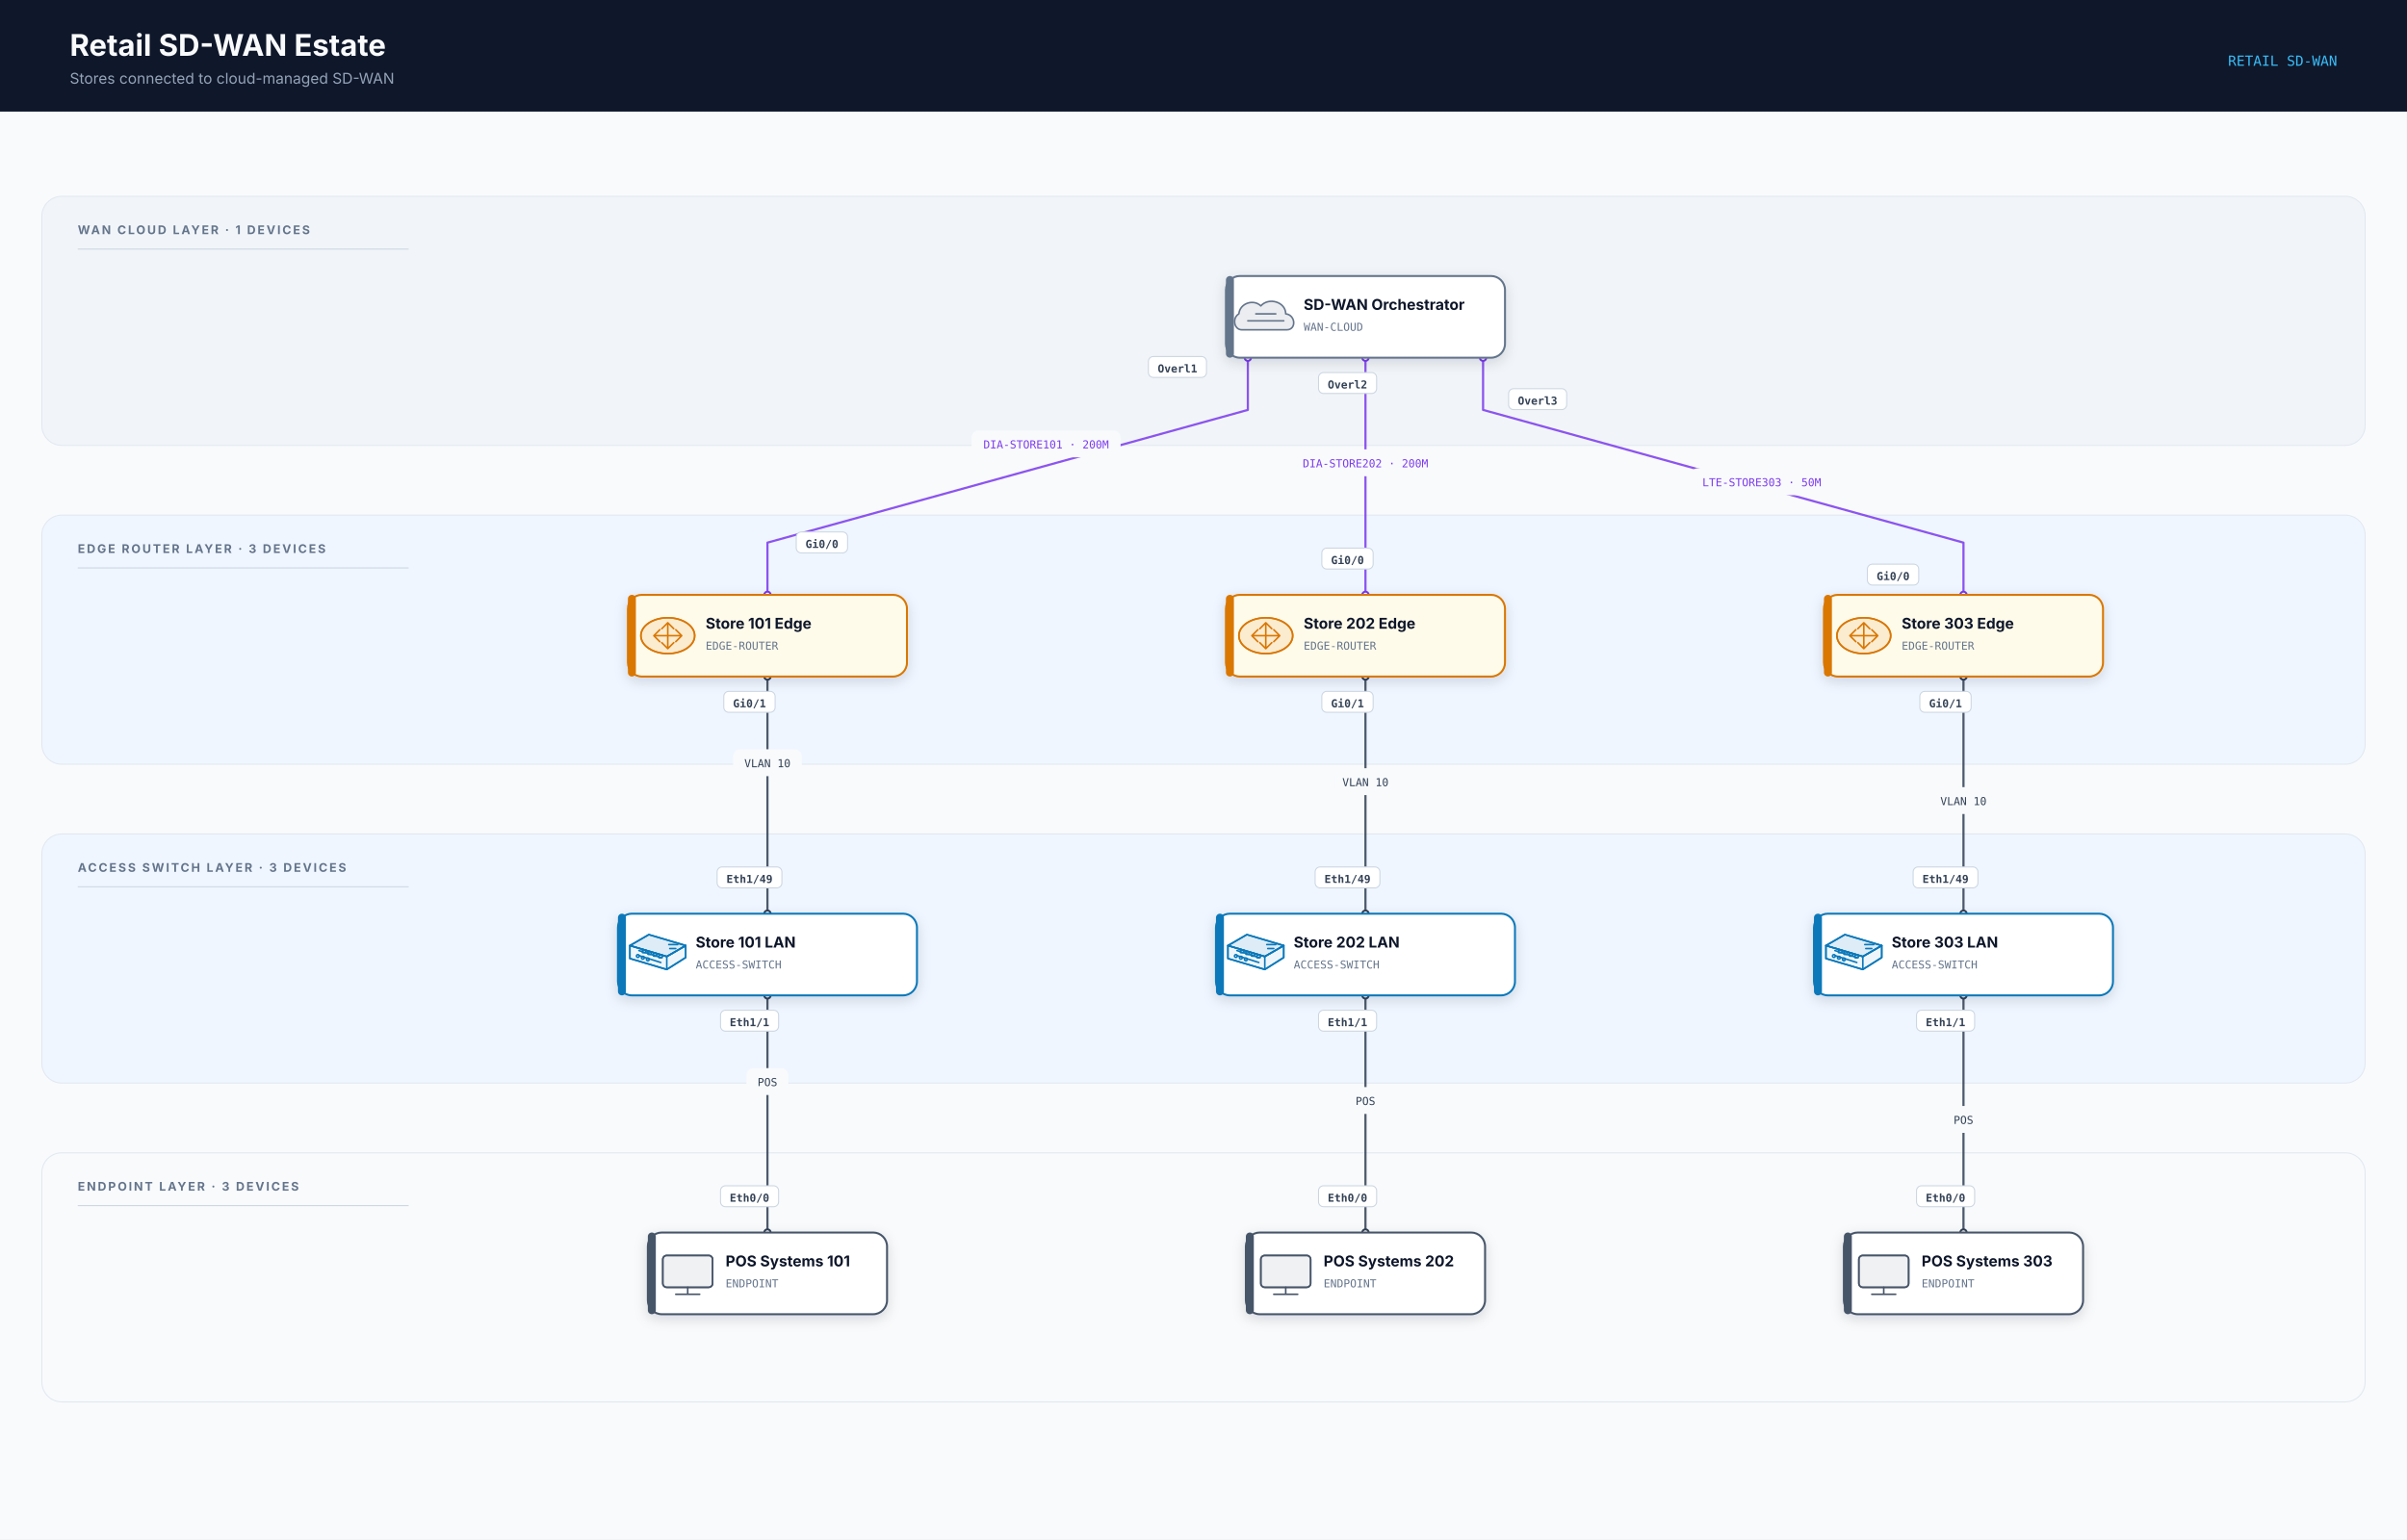
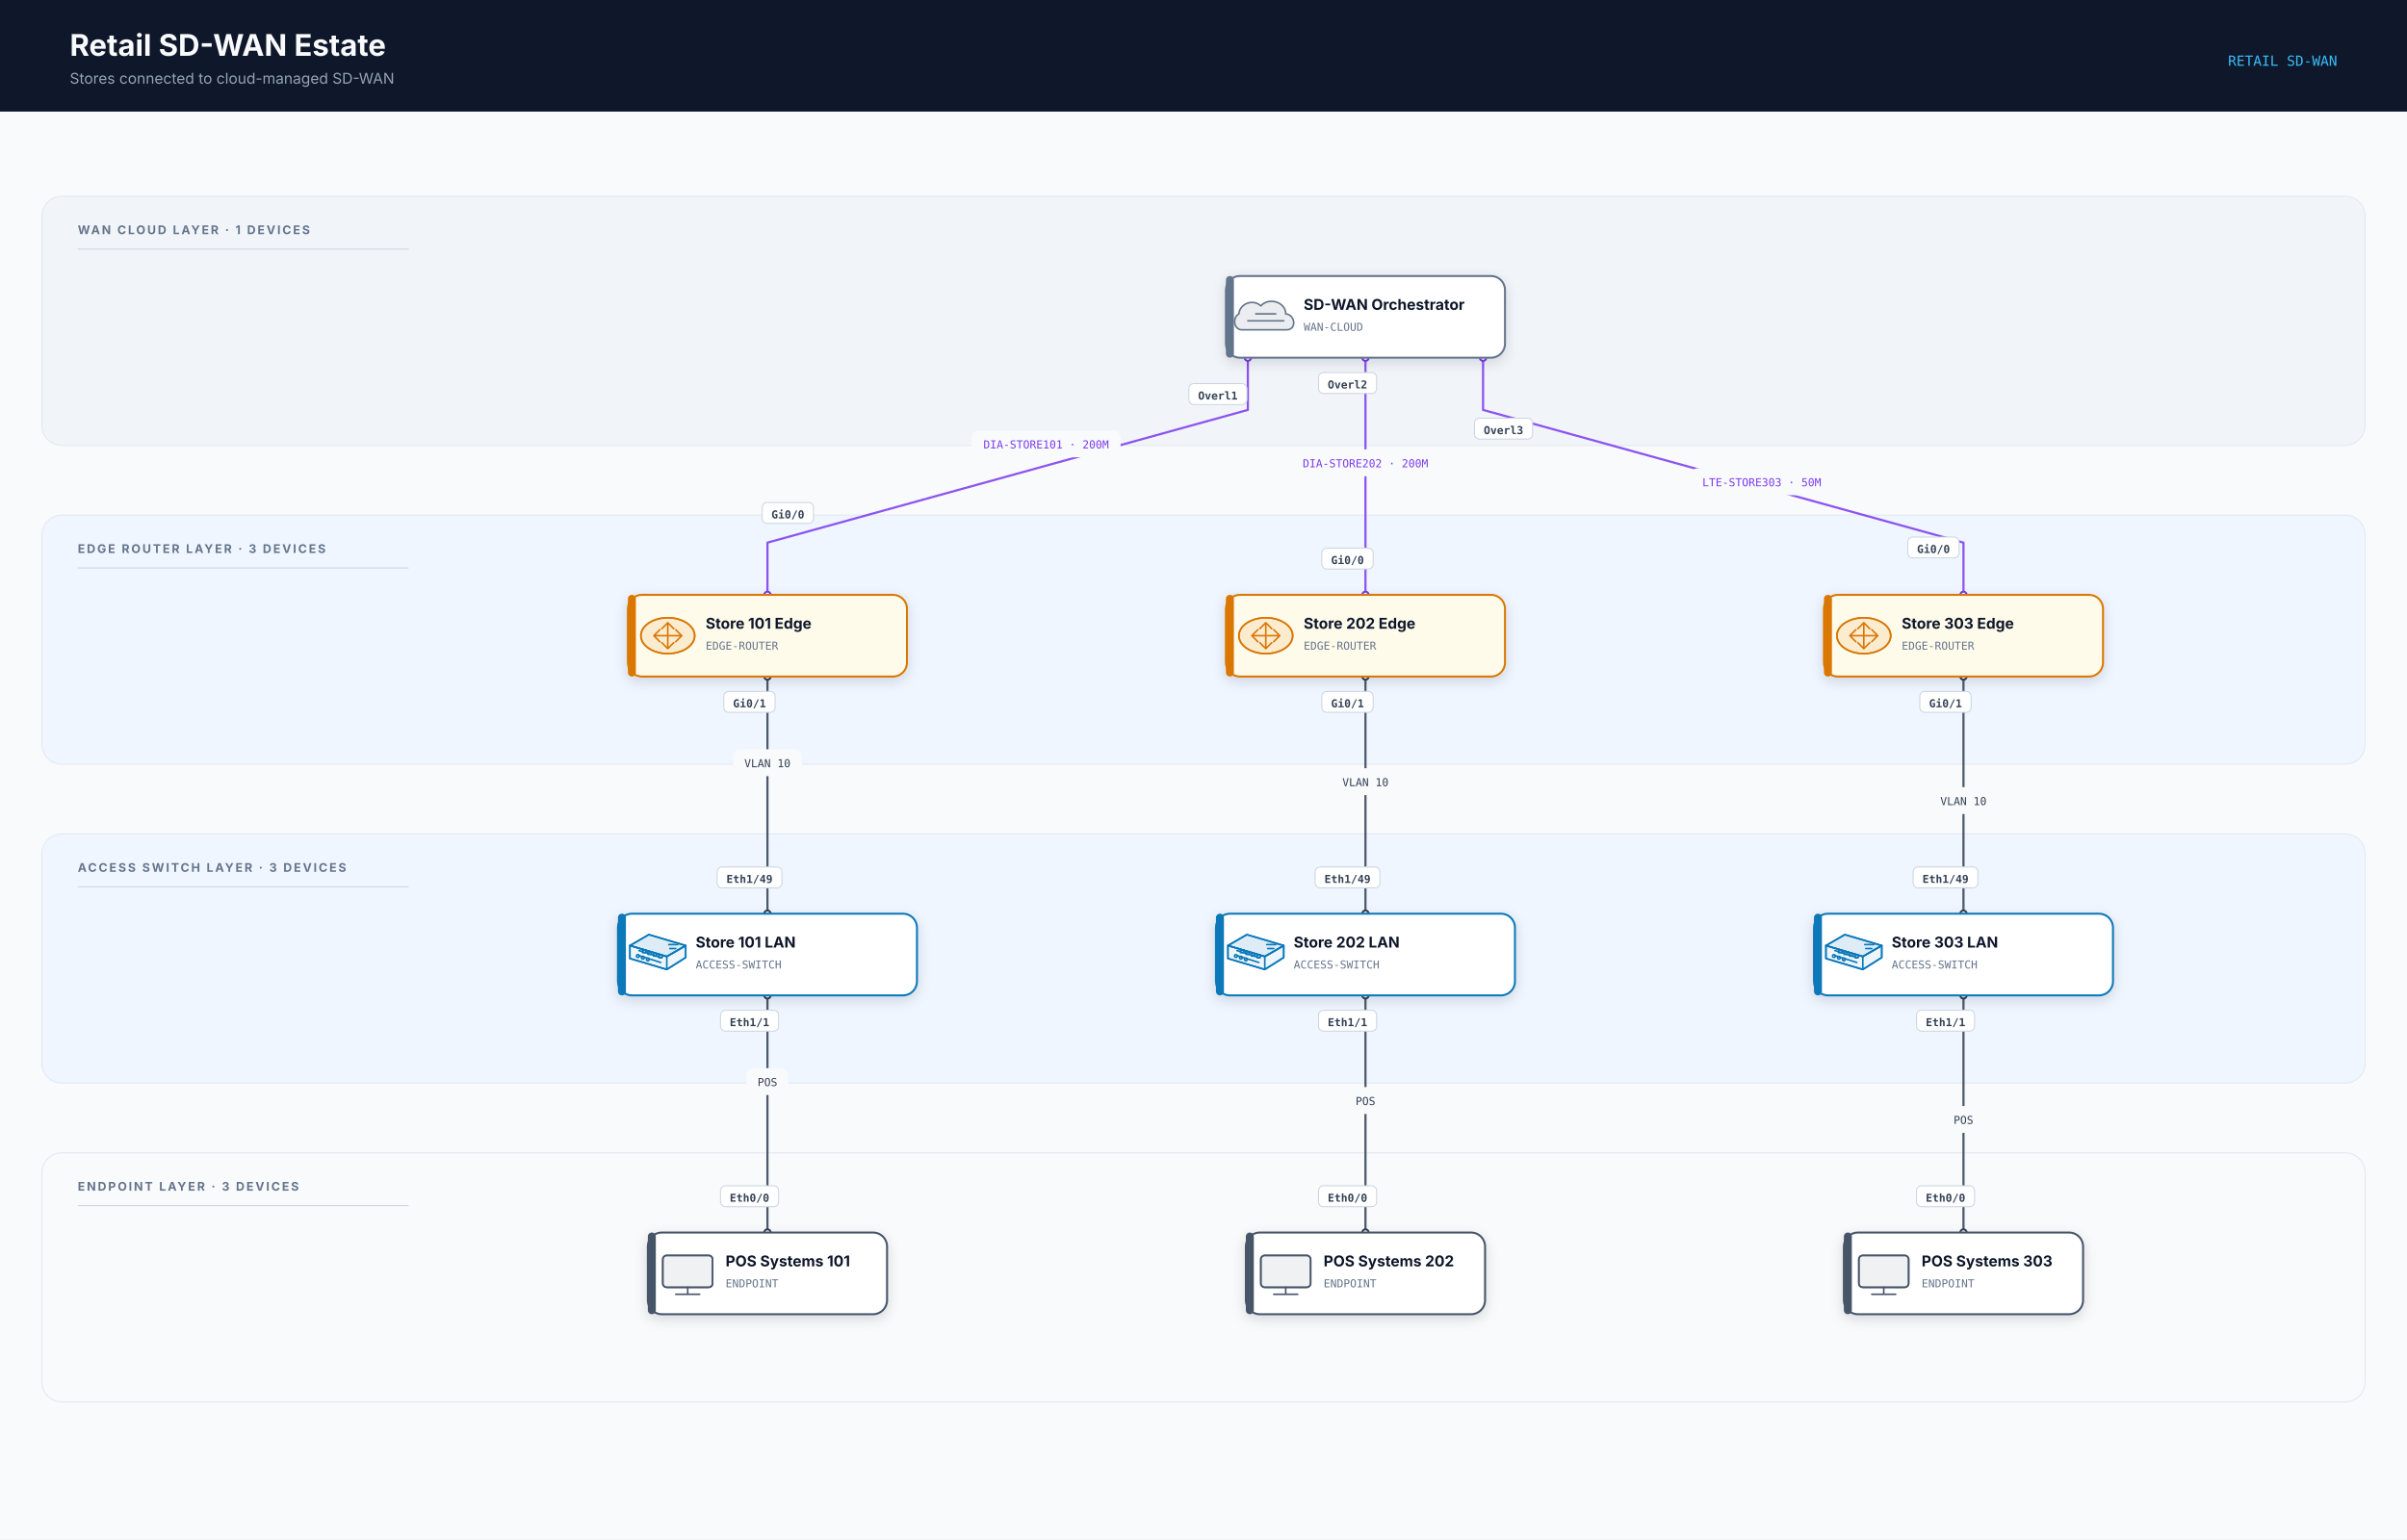
<svg xmlns="http://www.w3.org/2000/svg" class="theme-light" width="2415" height="1545" viewBox="0 0 2415 1545" role="img" shape-rendering="geometricPrecision">
  <defs>
    <filter id="shadow" x="-20%" y="-20%" width="140%" height="150%">
      <feDropShadow dx="0" dy="4" stdDeviation="6" flood-color="#0f172a" flood-opacity=".14" />
    </filter>
  </defs>
  <rect width="100%" height="100%" fill="#f8fafc" />
  <rect x="0" y="0" width="2415" height="112" fill="#0f172a" />
  <text x="70" y="56" fill="#f8fafc" font-family="Inter,Segoe UI,sans-serif" font-size="30" font-weight="700">Retail SD-WAN Estate</text>
  <text x="70" y="84" fill="#94a3b8" font-family="Inter,Segoe UI,sans-serif" font-size="15">Stores connected to cloud-managed SD-WAN</text>
  <text x="2345" y="66" text-anchor="end" fill="#38bdf8" font-family="ui-monospace,SFMono-Regular,monospace" font-size="14">RETAIL SD-WAN</text>
  <rect x="42" y="197.0" width="2331.0" height="250.0" rx="20" fill="#f1f5f9" stroke="#e2e8f0" />
  <rect x="42" y="517.0" width="2331.0" height="250.0" rx="20" fill="#eff6ff" stroke="#e2e8f0" />
  <rect x="42" y="837.0" width="2331.0" height="250.0" rx="20" fill="#eff6ff" stroke="#e2e8f0" />
  <rect x="42" y="1157.0" width="2331.0" height="250.0" rx="20" fill="#f8fafc" stroke="#e2e8f0" />
  <g id="row-headings">
    <g class="row-heading row-heading-wan-cloud">
      <path d="M78 250.0 H410" stroke="#cbd5e1" stroke-width="1" />
      <text x="78" y="235.0" fill="#64748b" font-family="Inter,Segoe UI,sans-serif" font-size="12" font-weight="700" letter-spacing="1.8">WAN CLOUD LAYER · 1 DEVICES</text>
    </g>
    <g class="row-heading row-heading-edge-router">
      <path d="M78 570.0 H410" stroke="#cbd5e1" stroke-width="1" />
      <text x="78" y="555.0" fill="#64748b" font-family="Inter,Segoe UI,sans-serif" font-size="12" font-weight="700" letter-spacing="1.8">EDGE ROUTER LAYER · 3 DEVICES</text>
    </g>
    <g class="row-heading row-heading-access-switch">
      <path d="M78 890.0 H410" stroke="#cbd5e1" stroke-width="1" />
      <text x="78" y="875.0" fill="#64748b" font-family="Inter,Segoe UI,sans-serif" font-size="12" font-weight="700" letter-spacing="1.8">ACCESS SWITCH LAYER · 3 DEVICES</text>
    </g>
    <g class="row-heading row-heading-endpoint">
      <path d="M78 1210.0 H410" stroke="#cbd5e1" stroke-width="1" />
      <text x="78" y="1195.0" fill="#64748b" font-family="Inter,Segoe UI,sans-serif" font-size="12" font-weight="700" letter-spacing="1.8">ENDPOINT LAYER · 3 DEVICES</text>
    </g>
  </g>
  <g id="links">
    <g id="link-1" data-netdiag-kind="link">
      <path d="M 1252.0 359.0 V 411.4 L 770.0 544.6 V 597.0" fill="none" stroke="#7c3aed" stroke-width="2.2" stroke-linecap="round" stroke-linejoin="round" opacity=".86" />
      <circle cx="1252.0" cy="359.0" r="3.2" fill="#ffffff" stroke="#7c3aed" stroke-width="2" />
      <circle cx="770.0" cy="597.0" r="3.2" fill="#ffffff" stroke="#7c3aed" stroke-width="2" />
    </g>
    <g id="link-2" data-netdiag-kind="link">
      <path d="M 1370.0 359.0 V 411.4 L 1370.0 544.6 V 597.0" fill="none" stroke="#7c3aed" stroke-width="2.2" stroke-linecap="round" stroke-linejoin="round" opacity=".86" />
      <circle cx="1370.0" cy="359.0" r="3.2" fill="#ffffff" stroke="#7c3aed" stroke-width="2" />
      <circle cx="1370.0" cy="597.0" r="3.2" fill="#ffffff" stroke="#7c3aed" stroke-width="2" />
    </g>
    <g id="link-3" data-netdiag-kind="link">
      <path d="M 1488.0 359.0 V 411.4 L 1970.0 544.6 V 597.0" fill="none" stroke="#7c3aed" stroke-width="2.2" stroke-linecap="round" stroke-linejoin="round" opacity=".86" />
      <circle cx="1488.0" cy="359.0" r="3.2" fill="#ffffff" stroke="#7c3aed" stroke-width="2" />
      <circle cx="1970.0" cy="597.0" r="3.2" fill="#ffffff" stroke="#7c3aed" stroke-width="2" />
    </g>
    <g id="link-4" data-netdiag-kind="link">
      <path d="M 770.0 679.0 V 731.4 L 770.0 864.6 V 917.0" fill="none" stroke="#334155" stroke-width="2.2" stroke-linecap="round" stroke-linejoin="round" opacity=".86" />
      <circle cx="770.0" cy="679.0" r="3.2" fill="#ffffff" stroke="#334155" stroke-width="2" />
      <circle cx="770.0" cy="917.0" r="3.2" fill="#ffffff" stroke="#334155" stroke-width="2" />
    </g>
    <g id="link-5" data-netdiag-kind="link">
      <path d="M 1370.0 679.0 V 731.4 L 1370.0 864.6 V 917.0" fill="none" stroke="#334155" stroke-width="2.2" stroke-linecap="round" stroke-linejoin="round" opacity=".86" />
      <circle cx="1370.0" cy="679.0" r="3.2" fill="#ffffff" stroke="#334155" stroke-width="2" />
      <circle cx="1370.0" cy="917.0" r="3.2" fill="#ffffff" stroke="#334155" stroke-width="2" />
    </g>
    <g id="link-6" data-netdiag-kind="link">
      <path d="M 1970.0 679.0 V 731.4 L 1970.0 864.6 V 917.0" fill="none" stroke="#334155" stroke-width="2.2" stroke-linecap="round" stroke-linejoin="round" opacity=".86" />
      <circle cx="1970.0" cy="679.0" r="3.2" fill="#ffffff" stroke="#334155" stroke-width="2" />
      <circle cx="1970.0" cy="917.0" r="3.2" fill="#ffffff" stroke="#334155" stroke-width="2" />
    </g>
    <g id="link-7" data-netdiag-kind="link">
      <path d="M 770.0 999.0 V 1051.4 L 770.0 1184.6 V 1237.0" fill="none" stroke="#334155" stroke-width="2.2" stroke-linecap="round" stroke-linejoin="round" opacity=".86" />
      <circle cx="770.0" cy="999.0" r="3.2" fill="#ffffff" stroke="#334155" stroke-width="2" />
      <circle cx="770.0" cy="1237.0" r="3.2" fill="#ffffff" stroke="#334155" stroke-width="2" />
    </g>
    <g id="link-8" data-netdiag-kind="link">
      <path d="M 1370.0 999.0 V 1051.4 L 1370.0 1184.6 V 1237.0" fill="none" stroke="#334155" stroke-width="2.2" stroke-linecap="round" stroke-linejoin="round" opacity=".86" />
      <circle cx="1370.0" cy="999.0" r="3.2" fill="#ffffff" stroke="#334155" stroke-width="2" />
      <circle cx="1370.0" cy="1237.0" r="3.2" fill="#ffffff" stroke="#334155" stroke-width="2" />
    </g>
    <g id="link-9" data-netdiag-kind="link">
      <path d="M 1970.0 999.0 V 1051.4 L 1970.0 1184.6 V 1237.0" fill="none" stroke="#334155" stroke-width="2.2" stroke-linecap="round" stroke-linejoin="round" opacity=".86" />
      <circle cx="1970.0" cy="999.0" r="3.2" fill="#ffffff" stroke="#334155" stroke-width="2" />
      <circle cx="1970.0" cy="1237.0" r="3.2" fill="#ffffff" stroke="#334155" stroke-width="2" />
    </g>
  </g>
  <g id="nodes">
    <g id="pos-101" data-netdiag-kind="node" filter="url(#shadow)">
      <rect x="650.0" y="1237.0" width="240.0" height="82.0" rx="14" fill="#ffffff" stroke="#475569" stroke-width="2" />
      <rect x="650.0" y="1237.0" width="8" height="82.0" rx="4" fill="#475569" />
      <g class="device-icon device-icon-users" transform="translate(690.0 1278.0)" stroke="#475569" fill="none" stroke-width="1.6" stroke-linecap="round" stroke-linejoin="round">
        <rect x="-25" y="-18" width="50" height="32" rx="4" fill="#475569" fill-opacity=".08" />
        <rect x="-25" y="-18" width="50" height="32" rx="4" />
        <path d="M-12 21h24M0 14v7" />
      </g>
      <text class="node-title" x="728.0" y="1271.0" fill="#0f172a" font-family="Inter,Segoe UI,Arial,sans-serif" font-size="15" font-weight="700">POS Systems 101</text>
      <text x="728.0" y="1292.0" fill="#64748b" font-family="ui-monospace,SFMono-Regular,monospace" font-size="11">ENDPOINT</text>
    </g>
    <g id="pos-202" data-netdiag-kind="node" filter="url(#shadow)">
      <rect x="1250.0" y="1237.0" width="240.0" height="82.0" rx="14" fill="#ffffff" stroke="#475569" stroke-width="2" />
      <rect x="1250.0" y="1237.0" width="8" height="82.0" rx="4" fill="#475569" />
      <g class="device-icon device-icon-users" transform="translate(1290.0 1278.0)" stroke="#475569" fill="none" stroke-width="1.6" stroke-linecap="round" stroke-linejoin="round">
        <rect x="-25" y="-18" width="50" height="32" rx="4" fill="#475569" fill-opacity=".08" />
        <rect x="-25" y="-18" width="50" height="32" rx="4" />
        <path d="M-12 21h24M0 14v7" />
      </g>
      <text class="node-title" x="1328.0" y="1271.0" fill="#0f172a" font-family="Inter,Segoe UI,Arial,sans-serif" font-size="15" font-weight="700">POS Systems 202</text>
      <text x="1328.0" y="1292.0" fill="#64748b" font-family="ui-monospace,SFMono-Regular,monospace" font-size="11">ENDPOINT</text>
    </g>
    <g id="pos-303" data-netdiag-kind="node" filter="url(#shadow)">
      <rect x="1850.0" y="1237.0" width="240.0" height="82.0" rx="14" fill="#ffffff" stroke="#475569" stroke-width="2" />
      <rect x="1850.0" y="1237.0" width="8" height="82.0" rx="4" fill="#475569" />
      <g class="device-icon device-icon-users" transform="translate(1890.0 1278.0)" stroke="#475569" fill="none" stroke-width="1.6" stroke-linecap="round" stroke-linejoin="round">
        <rect x="-25" y="-18" width="50" height="32" rx="4" fill="#475569" fill-opacity=".08" />
        <rect x="-25" y="-18" width="50" height="32" rx="4" />
        <path d="M-12 21h24M0 14v7" />
      </g>
      <text class="node-title" x="1928.0" y="1271.0" fill="#0f172a" font-family="Inter,Segoe UI,Arial,sans-serif" font-size="15" font-weight="700">POS Systems 303</text>
      <text x="1928.0" y="1292.0" fill="#64748b" font-family="ui-monospace,SFMono-Regular,monospace" font-size="11">ENDPOINT</text>
    </g>
    <g id="sdwan-cloud" data-netdiag-kind="node" filter="url(#shadow)">
      <rect x="1230.0" y="277.0" width="280.0" height="82.0" rx="14" fill="#ffffff" stroke="#64748b" stroke-width="2" />
      <rect x="1230.0" y="277.0" width="8" height="82.0" rx="4" fill="#64748b" />
      <g class="device-icon device-icon-cloud" transform="translate(1270.0 318.0)" stroke="#64748b" fill="none" stroke-width="1.6" stroke-linecap="round" stroke-linejoin="round">
        <path d="M-24 13c-8 0-10-12-3-16 1-11 15-15 22-8 8-9 25-4 25 8 10 1 11 16 1 16Z" fill="#64748b" fill-opacity=".13" stroke="#64748b" />
        <path d="M-18 4h36M-10-3h20" />
      </g>
      <text class="node-title" x="1308.0" y="311.0" fill="#0f172a" font-family="Inter,Segoe UI,Arial,sans-serif" font-size="15" font-weight="700">SD-WAN Orchestrator</text>
      <text x="1308.0" y="332.0" fill="#64748b" font-family="ui-monospace,SFMono-Regular,monospace" font-size="11">WAN-CLOUD</text>
    </g>
    <g id="store-101-router" data-netdiag-kind="node" filter="url(#shadow)">
      <rect x="630.0" y="597.0" width="280.0" height="82.0" rx="14" fill="#fffbeb" stroke="#d97706" stroke-width="2" />
      <rect x="630.0" y="597.0" width="8" height="82.0" rx="4" fill="#d97706" />
      <g class="device-icon device-icon-router" transform="translate(670.0 638.0)" stroke="#d97706" fill="none" stroke-width="1.6" stroke-linecap="round" stroke-linejoin="round">
        <ellipse cx="0" cy="0" rx="27" ry="18" fill="#d97706" fill-opacity=".12" />
        <ellipse cx="0" cy="0" rx="27" ry="18" />
        <path d="M-14 0h28M8-6l6 6-6 6M14 0H-14M-8-6l-6 6 6 6" />
        <path d="M0-13v26M-6-7l6-6 6 6M-6 7l6 6 6-6" />
      </g>
      <text class="node-title" x="708.0" y="631.0" fill="#0f172a" font-family="Inter,Segoe UI,Arial,sans-serif" font-size="15" font-weight="700">Store 101 Edge</text>
      <text x="708.0" y="652.0" fill="#64748b" font-family="ui-monospace,SFMono-Regular,monospace" font-size="11">EDGE-ROUTER</text>
    </g>
    <g id="store-101-switch" data-netdiag-kind="node" filter="url(#shadow)">
      <rect x="620.0" y="917.0" width="300.0" height="82.0" rx="14" fill="#ffffff" stroke="#0878b9" stroke-width="2" />
      <rect x="620.0" y="917.0" width="8" height="82.0" rx="4" fill="#0878b9" />
      <g class="device-icon device-icon-access-switch" transform="translate(660.0 958.0)" stroke="#0878b9" fill="none" stroke-width="1.6" stroke-linecap="round" stroke-linejoin="round">
        <path d="M-28 -9 -9 -20 28 -9 9 2Z" fill="#0878b9" fill-opacity=".14" />
        <path d="M-28 -9 9 2 28 -9v12L9 15-28 4Z" fill="#0878b9" fill-opacity=".07" />
        <path d="M-28 -9 -9 -20 28 -9 9 2Z" />
        <path d="M-28 -9v13L9 15 28 3v-12M9 2v13" />
        <path d="M-19 -4 3 3M-19 1 3 8" />
        <rect x="-15.5" y="-4.5" width="3.5" height="2.7" rx=".5" />
        <rect x="-10" y="-2.8" width="3.5" height="2.7" rx=".5" />
        <rect x="-4.5" y="-1.1" width="3.5" height="2.7" rx=".5" />
        <rect x="1" y=".6" width="3.5" height="2.7" rx=".5" />
        <circle cx="-20" cy="1.5" r="1.4" />
        <circle cx="-15" cy="3.2" r="1.4" />
        <circle cx="-10" cy="4.9" r="1.4" />
        <path d="M11 -10h9M12 -6h6" />
      </g>
      <text class="node-title" x="698.0" y="951.0" fill="#0f172a" font-family="Inter,Segoe UI,Arial,sans-serif" font-size="15" font-weight="700">Store 101 LAN</text>
      <text x="698.0" y="972.0" fill="#64748b" font-family="ui-monospace,SFMono-Regular,monospace" font-size="11">ACCESS-SWITCH</text>
    </g>
    <g id="store-202-router" data-netdiag-kind="node" filter="url(#shadow)">
      <rect x="1230.0" y="597.0" width="280.0" height="82.0" rx="14" fill="#fffbeb" stroke="#d97706" stroke-width="2" />
      <rect x="1230.0" y="597.0" width="8" height="82.0" rx="4" fill="#d97706" />
      <g class="device-icon device-icon-router" transform="translate(1270.0 638.0)" stroke="#d97706" fill="none" stroke-width="1.6" stroke-linecap="round" stroke-linejoin="round">
        <ellipse cx="0" cy="0" rx="27" ry="18" fill="#d97706" fill-opacity=".12" />
        <ellipse cx="0" cy="0" rx="27" ry="18" />
        <path d="M-14 0h28M8-6l6 6-6 6M14 0H-14M-8-6l-6 6 6 6" />
        <path d="M0-13v26M-6-7l6-6 6 6M-6 7l6 6 6-6" />
      </g>
      <text class="node-title" x="1308.0" y="631.0" fill="#0f172a" font-family="Inter,Segoe UI,Arial,sans-serif" font-size="15" font-weight="700">Store 202 Edge</text>
      <text x="1308.0" y="652.0" fill="#64748b" font-family="ui-monospace,SFMono-Regular,monospace" font-size="11">EDGE-ROUTER</text>
    </g>
    <g id="store-202-switch" data-netdiag-kind="node" filter="url(#shadow)">
      <rect x="1220.0" y="917.0" width="300.0" height="82.0" rx="14" fill="#ffffff" stroke="#0878b9" stroke-width="2" />
      <rect x="1220.0" y="917.0" width="8" height="82.0" rx="4" fill="#0878b9" />
      <g class="device-icon device-icon-access-switch" transform="translate(1260.0 958.0)" stroke="#0878b9" fill="none" stroke-width="1.6" stroke-linecap="round" stroke-linejoin="round">
        <path d="M-28 -9 -9 -20 28 -9 9 2Z" fill="#0878b9" fill-opacity=".14" />
        <path d="M-28 -9 9 2 28 -9v12L9 15-28 4Z" fill="#0878b9" fill-opacity=".07" />
        <path d="M-28 -9 -9 -20 28 -9 9 2Z" />
        <path d="M-28 -9v13L9 15 28 3v-12M9 2v13" />
        <path d="M-19 -4 3 3M-19 1 3 8" />
        <rect x="-15.5" y="-4.5" width="3.5" height="2.7" rx=".5" />
        <rect x="-10" y="-2.8" width="3.5" height="2.7" rx=".5" />
        <rect x="-4.5" y="-1.1" width="3.5" height="2.7" rx=".5" />
        <rect x="1" y=".6" width="3.5" height="2.7" rx=".5" />
        <circle cx="-20" cy="1.5" r="1.4" />
        <circle cx="-15" cy="3.2" r="1.4" />
        <circle cx="-10" cy="4.9" r="1.4" />
        <path d="M11 -10h9M12 -6h6" />
      </g>
      <text class="node-title" x="1298.0" y="951.0" fill="#0f172a" font-family="Inter,Segoe UI,Arial,sans-serif" font-size="15" font-weight="700">Store 202 LAN</text>
      <text x="1298.0" y="972.0" fill="#64748b" font-family="ui-monospace,SFMono-Regular,monospace" font-size="11">ACCESS-SWITCH</text>
    </g>
    <g id="store-303-router" data-netdiag-kind="node" filter="url(#shadow)">
      <rect x="1830.0" y="597.0" width="280.0" height="82.0" rx="14" fill="#fffbeb" stroke="#d97706" stroke-width="2" />
      <rect x="1830.0" y="597.0" width="8" height="82.0" rx="4" fill="#d97706" />
      <g class="device-icon device-icon-router" transform="translate(1870.0 638.0)" stroke="#d97706" fill="none" stroke-width="1.6" stroke-linecap="round" stroke-linejoin="round">
        <ellipse cx="0" cy="0" rx="27" ry="18" fill="#d97706" fill-opacity=".12" />
        <ellipse cx="0" cy="0" rx="27" ry="18" />
        <path d="M-14 0h28M8-6l6 6-6 6M14 0H-14M-8-6l-6 6 6 6" />
        <path d="M0-13v26M-6-7l6-6 6 6M-6 7l6 6 6-6" />
      </g>
      <text class="node-title" x="1908.0" y="631.0" fill="#0f172a" font-family="Inter,Segoe UI,Arial,sans-serif" font-size="15" font-weight="700">Store 303 Edge</text>
      <text x="1908.0" y="652.0" fill="#64748b" font-family="ui-monospace,SFMono-Regular,monospace" font-size="11">EDGE-ROUTER</text>
    </g>
    <g id="store-303-switch" data-netdiag-kind="node" filter="url(#shadow)">
      <rect x="1820.0" y="917.0" width="300.0" height="82.0" rx="14" fill="#ffffff" stroke="#0878b9" stroke-width="2" />
      <rect x="1820.0" y="917.0" width="8" height="82.0" rx="4" fill="#0878b9" />
      <g class="device-icon device-icon-access-switch" transform="translate(1860.0 958.0)" stroke="#0878b9" fill="none" stroke-width="1.6" stroke-linecap="round" stroke-linejoin="round">
        <path d="M-28 -9 -9 -20 28 -9 9 2Z" fill="#0878b9" fill-opacity=".14" />
        <path d="M-28 -9 9 2 28 -9v12L9 15-28 4Z" fill="#0878b9" fill-opacity=".07" />
        <path d="M-28 -9 -9 -20 28 -9 9 2Z" />
        <path d="M-28 -9v13L9 15 28 3v-12M9 2v13" />
        <path d="M-19 -4 3 3M-19 1 3 8" />
        <rect x="-15.5" y="-4.5" width="3.5" height="2.7" rx=".5" />
        <rect x="-10" y="-2.8" width="3.5" height="2.7" rx=".5" />
        <rect x="-4.5" y="-1.1" width="3.5" height="2.7" rx=".5" />
        <rect x="1" y=".6" width="3.5" height="2.7" rx=".5" />
        <circle cx="-20" cy="1.5" r="1.4" />
        <circle cx="-15" cy="3.2" r="1.4" />
        <circle cx="-10" cy="4.9" r="1.4" />
        <path d="M11 -10h9M12 -6h6" />
      </g>
      <text class="node-title" x="1898.0" y="951.0" fill="#0f172a" font-family="Inter,Segoe UI,Arial,sans-serif" font-size="15" font-weight="700">Store 303 LAN</text>
      <text x="1898.0" y="972.0" fill="#64748b" font-family="ui-monospace,SFMono-Regular,monospace" font-size="11">ACCESS-SWITCH</text>
    </g>
  </g>
  <g id="link-annotations" pointer-events="none">
    <g id="link-annotation-1" class="link-annotation">
-       <rect class="interface-label-badge" x="1152.2" y="357.8" width="58.3" height="21.0" rx="5.0" fill="#ffffff" stroke="#cbd5e1" stroke-width="1" />
-       <text class="interface-label-text" x="1181.4" y="373.8" text-anchor="middle" fill="#334155" font-family="ui-monospace,SFMono-Regular,monospace" font-size="11" font-weight="650">Overl1</text>
-       <rect class="interface-label-badge" x="798.9" y="533.9" width="51.5" height="21.0" rx="5.0" fill="#ffffff" stroke="#cbd5e1" stroke-width="1" />
-       <text class="interface-label-text" x="824.7" y="549.9" text-anchor="middle" fill="#334155" font-family="ui-monospace,SFMono-Regular,monospace" font-size="11" font-weight="650">Gi0/0</text>
+       <rect class="interface-label-badge" x="1192.8" y="385.0" width="58.3" height="21.0" rx="5.0" fill="#ffffff" stroke="#cbd5e1" stroke-width="1" />
+       <text class="interface-label-text" x="1221.9" y="401.0" text-anchor="middle" fill="#334155" font-family="ui-monospace,SFMono-Regular,monospace" font-size="11" font-weight="650">Overl1</text>
+       <rect class="interface-label-badge" x="764.7" y="504.3" width="51.5" height="21.0" rx="5.0" fill="#ffffff" stroke="#cbd5e1" stroke-width="1" />
+       <text class="interface-label-text" x="790.5" y="520.3" text-anchor="middle" fill="#334155" font-family="ui-monospace,SFMono-Regular,monospace" font-size="11" font-weight="650">Gi0/0</text>
      <rect class="label-mask" x="976.8" y="434.0" width="145.5" height="23" rx="5" fill="#f8fafc" stroke="#f8fafc" stroke-width="4" />
      <text x="1049.6" y="450.0" text-anchor="middle" fill="#7c3aed" font-family="ui-monospace,SFMono-Regular,monospace" font-size="11" font-weight="500">DIA-STORE101 · 200M</text>
    </g>
    <g id="link-annotation-2" class="link-annotation">
      <rect class="interface-label-badge" x="1322.9" y="373.9" width="58.3" height="21.0" rx="5.0" fill="#ffffff" stroke="#cbd5e1" stroke-width="1" />
      <text class="interface-label-text" x="1352.0" y="389.9" text-anchor="middle" fill="#334155" font-family="ui-monospace,SFMono-Regular,monospace" font-size="11" font-weight="650">Overl2</text>
      <rect class="interface-label-badge" x="1326.2" y="550.1" width="51.5" height="21.0" rx="5.0" fill="#ffffff" stroke="#cbd5e1" stroke-width="1" />
      <text class="interface-label-text" x="1352.0" y="566.1" text-anchor="middle" fill="#334155" font-family="ui-monospace,SFMono-Regular,monospace" font-size="11" font-weight="650">Gi0/0</text>
      <rect class="label-mask" x="1297.3" y="453.0" width="145.5" height="23" rx="5" fill="#f8fafc" stroke="#f8fafc" stroke-width="4" />
      <text x="1370.0" y="469.0" text-anchor="middle" fill="#7c3aed" font-family="ui-monospace,SFMono-Regular,monospace" font-size="11" font-weight="500">DIA-STORE202 · 200M</text>
    </g>
    <g id="link-annotation-3" class="link-annotation">
-       <rect class="interface-label-badge" x="1513.6" y="390.1" width="58.3" height="21.0" rx="5.0" fill="#ffffff" stroke="#cbd5e1" stroke-width="1" />
-       <text class="interface-label-text" x="1542.7" y="406.1" text-anchor="middle" fill="#334155" font-family="ui-monospace,SFMono-Regular,monospace" font-size="11" font-weight="650">Overl3</text>
-       <rect class="interface-label-badge" x="1873.6" y="566.2" width="51.5" height="21.0" rx="5.0" fill="#ffffff" stroke="#cbd5e1" stroke-width="1" />
-       <text class="interface-label-text" x="1899.4" y="582.2" text-anchor="middle" fill="#334155" font-family="ui-monospace,SFMono-Regular,monospace" font-size="11" font-weight="650">Gi0/0</text>
+       <rect class="interface-label-badge" x="1479.4" y="419.7" width="58.3" height="21.0" rx="5.0" fill="#ffffff" stroke="#cbd5e1" stroke-width="1" />
+       <text class="interface-label-text" x="1508.5" y="435.7" text-anchor="middle" fill="#334155" font-family="ui-monospace,SFMono-Regular,monospace" font-size="11" font-weight="650">Overl3</text>
+       <rect class="interface-label-badge" x="1914.1" y="539.0" width="51.5" height="21.0" rx="5.0" fill="#ffffff" stroke="#cbd5e1" stroke-width="1" />
+       <text class="interface-label-text" x="1939.9" y="555.0" text-anchor="middle" fill="#334155" font-family="ui-monospace,SFMono-Regular,monospace" font-size="11" font-weight="650">Gi0/0</text>
      <rect class="label-mask" x="1698.2" y="472.0" width="138.8" height="23" rx="5" fill="#f8fafc" stroke="#f8fafc" stroke-width="4" />
      <text x="1767.6" y="488.0" text-anchor="middle" fill="#7c3aed" font-family="ui-monospace,SFMono-Regular,monospace" font-size="11" font-weight="500">LTE-STORE303 · 50M</text>
    </g>
    <g id="link-annotation-4" class="link-annotation">
      <rect class="interface-label-badge" x="726.2" y="693.9" width="51.5" height="21.0" rx="5.0" fill="#ffffff" stroke="#cbd5e1" stroke-width="1" />
      <text class="interface-label-text" x="752.0" y="709.9" text-anchor="middle" fill="#334155" font-family="ui-monospace,SFMono-Regular,monospace" font-size="11" font-weight="650">Gi0/1</text>
      <rect class="interface-label-badge" x="719.5" y="870.1" width="65.0" height="21.0" rx="5.0" fill="#ffffff" stroke="#cbd5e1" stroke-width="1" />
      <text class="interface-label-text" x="752.0" y="886.1" text-anchor="middle" fill="#334155" font-family="ui-monospace,SFMono-Regular,monospace" font-size="11" font-weight="650">Eth1/49</text>
      <rect class="label-mask" x="737.5" y="754.0" width="65.0" height="23" rx="5" fill="#f8fafc" stroke="#f8fafc" stroke-width="4" />
      <text x="770.0" y="770.0" text-anchor="middle" fill="#334155" font-family="ui-monospace,SFMono-Regular,monospace" font-size="11" font-weight="500">VLAN 10</text>
    </g>
    <g id="link-annotation-5" class="link-annotation">
      <rect class="interface-label-badge" x="1326.2" y="693.9" width="51.5" height="21.0" rx="5.0" fill="#ffffff" stroke="#cbd5e1" stroke-width="1" />
      <text class="interface-label-text" x="1352.0" y="709.9" text-anchor="middle" fill="#334155" font-family="ui-monospace,SFMono-Regular,monospace" font-size="11" font-weight="650">Gi0/1</text>
      <rect class="interface-label-badge" x="1319.5" y="870.1" width="65.0" height="21.0" rx="5.0" fill="#ffffff" stroke="#cbd5e1" stroke-width="1" />
      <text class="interface-label-text" x="1352.0" y="886.1" text-anchor="middle" fill="#334155" font-family="ui-monospace,SFMono-Regular,monospace" font-size="11" font-weight="650">Eth1/49</text>
      <rect class="label-mask" x="1337.5" y="773.0" width="65.0" height="23" rx="5" fill="#f8fafc" stroke="#f8fafc" stroke-width="4" />
      <text x="1370.0" y="789.0" text-anchor="middle" fill="#334155" font-family="ui-monospace,SFMono-Regular,monospace" font-size="11" font-weight="500">VLAN 10</text>
    </g>
    <g id="link-annotation-6" class="link-annotation">
      <rect class="interface-label-badge" x="1926.2" y="693.9" width="51.5" height="21.0" rx="5.0" fill="#ffffff" stroke="#cbd5e1" stroke-width="1" />
      <text class="interface-label-text" x="1952.0" y="709.9" text-anchor="middle" fill="#334155" font-family="ui-monospace,SFMono-Regular,monospace" font-size="11" font-weight="650">Gi0/1</text>
      <rect class="interface-label-badge" x="1919.5" y="870.1" width="65.0" height="21.0" rx="5.0" fill="#ffffff" stroke="#cbd5e1" stroke-width="1" />
      <text class="interface-label-text" x="1952.0" y="886.1" text-anchor="middle" fill="#334155" font-family="ui-monospace,SFMono-Regular,monospace" font-size="11" font-weight="650">Eth1/49</text>
      <rect class="label-mask" x="1937.5" y="792.0" width="65.0" height="23" rx="5" fill="#f8fafc" stroke="#f8fafc" stroke-width="4" />
      <text x="1970.0" y="808.0" text-anchor="middle" fill="#334155" font-family="ui-monospace,SFMono-Regular,monospace" font-size="11" font-weight="500">VLAN 10</text>
    </g>
    <g id="link-annotation-7" class="link-annotation">
      <rect class="interface-label-badge" x="722.9" y="1013.9" width="58.3" height="21.0" rx="5.0" fill="#ffffff" stroke="#cbd5e1" stroke-width="1" />
      <text class="interface-label-text" x="752.0" y="1029.9" text-anchor="middle" fill="#334155" font-family="ui-monospace,SFMono-Regular,monospace" font-size="11" font-weight="650">Eth1/1</text>
      <rect class="interface-label-badge" x="722.9" y="1190.1" width="58.3" height="21.0" rx="5.0" fill="#ffffff" stroke="#cbd5e1" stroke-width="1" />
      <text class="interface-label-text" x="752.0" y="1206.1" text-anchor="middle" fill="#334155" font-family="ui-monospace,SFMono-Regular,monospace" font-size="11" font-weight="650">Eth0/0</text>
      <rect class="label-mask" x="750.9" y="1074.0" width="38.1" height="23" rx="5" fill="#f8fafc" stroke="#f8fafc" stroke-width="4" />
      <text x="770.0" y="1090.0" text-anchor="middle" fill="#334155" font-family="ui-monospace,SFMono-Regular,monospace" font-size="11" font-weight="500">POS</text>
    </g>
    <g id="link-annotation-8" class="link-annotation">
      <rect class="interface-label-badge" x="1322.9" y="1013.9" width="58.3" height="21.0" rx="5.0" fill="#ffffff" stroke="#cbd5e1" stroke-width="1" />
      <text class="interface-label-text" x="1352.0" y="1029.9" text-anchor="middle" fill="#334155" font-family="ui-monospace,SFMono-Regular,monospace" font-size="11" font-weight="650">Eth1/1</text>
      <rect class="interface-label-badge" x="1322.9" y="1190.1" width="58.3" height="21.0" rx="5.0" fill="#ffffff" stroke="#cbd5e1" stroke-width="1" />
      <text class="interface-label-text" x="1352.0" y="1206.1" text-anchor="middle" fill="#334155" font-family="ui-monospace,SFMono-Regular,monospace" font-size="11" font-weight="650">Eth0/0</text>
      <rect class="label-mask" x="1350.9" y="1093.0" width="38.1" height="23" rx="5" fill="#f8fafc" stroke="#f8fafc" stroke-width="4" />
      <text x="1370.0" y="1109.0" text-anchor="middle" fill="#334155" font-family="ui-monospace,SFMono-Regular,monospace" font-size="11" font-weight="500">POS</text>
    </g>
    <g id="link-annotation-9" class="link-annotation">
      <rect class="interface-label-badge" x="1922.9" y="1013.9" width="58.3" height="21.0" rx="5.0" fill="#ffffff" stroke="#cbd5e1" stroke-width="1" />
      <text class="interface-label-text" x="1952.0" y="1029.9" text-anchor="middle" fill="#334155" font-family="ui-monospace,SFMono-Regular,monospace" font-size="11" font-weight="650">Eth1/1</text>
      <rect class="interface-label-badge" x="1922.9" y="1190.1" width="58.3" height="21.0" rx="5.0" fill="#ffffff" stroke="#cbd5e1" stroke-width="1" />
      <text class="interface-label-text" x="1952.0" y="1206.1" text-anchor="middle" fill="#334155" font-family="ui-monospace,SFMono-Regular,monospace" font-size="11" font-weight="650">Eth0/0</text>
      <rect class="label-mask" x="1950.9" y="1112.0" width="38.1" height="23" rx="5" fill="#f8fafc" stroke="#f8fafc" stroke-width="4" />
      <text x="1970.0" y="1128.0" text-anchor="middle" fill="#334155" font-family="ui-monospace,SFMono-Regular,monospace" font-size="11" font-weight="500">POS</text>
    </g>
  </g>
</svg>
